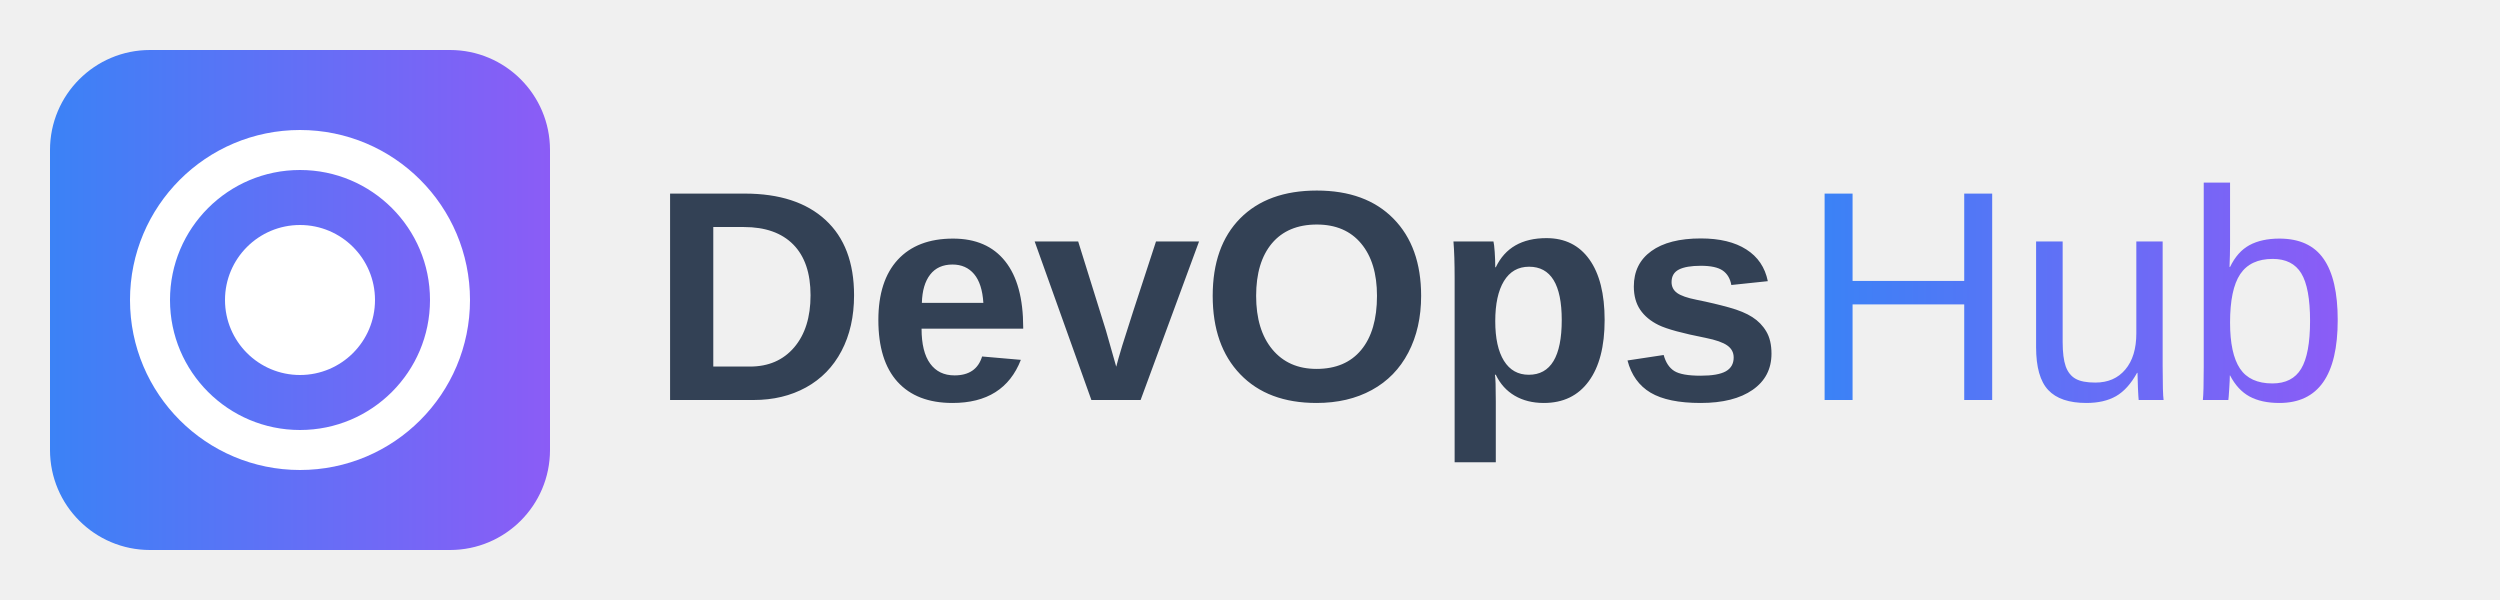
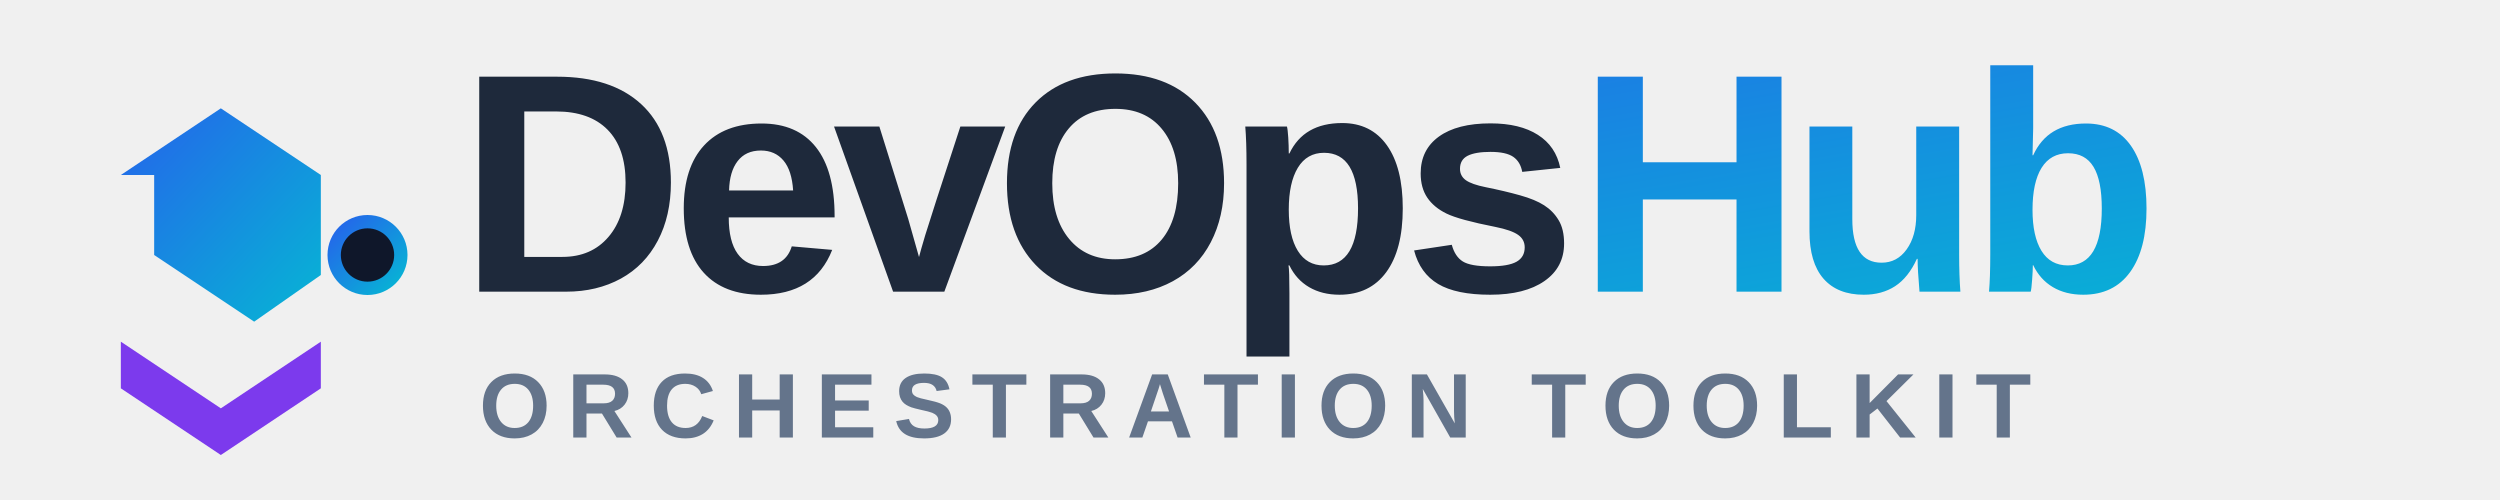
- <svg xmlns="http://www.w3.org/2000/svg" viewBox="0 0 500 120">
+ <svg xmlns="http://www.w3.org/2000/svg" width="250" height="50" viewBox="0 0 600 120" preserveAspectRatio="xMidYMid meet">
  <defs>
-     <linearGradient id="grad2" x1="0%" y1="0%" x2="100%" y2="0%">
-       <stop offset="0%" style="stop-color:#3b82f6;stop-opacity:1" />
-       <stop offset="100%" style="stop-color:#8b5cf6;stop-opacity:1" />
+     <linearGradient id="primaryGrad" x1="0%" y1="0%" x2="100%" y2="100%">
+       <stop offset="0%" style="stop-color:#2563eb;stop-opacity:1" />
+       <stop offset="100%" style="stop-color:#06b6d4;stop-opacity:1" />
    </linearGradient>
  </defs>
-   <rect x="10" y="10" width="100" height="100" rx="20" fill="url(#grad2)" />
-   <circle cx="60" cy="60" r="30" stroke="white" stroke-width="8" fill="none" />
-   <circle cx="60" cy="60" r="15" fill="white" />
-   <text x="130" y="80" font-family="Arial, sans-serif" font-weight="bold" font-size="60" fill="#334155">DevOps</text>
-   <text x="360" y="80" font-family="Arial, sans-serif" font-weight="normal" font-size="60" fill="url(#grad2)">Hub</text>
+   <g transform="translate(5, 10) scale(1.6)">
+     <path fill="url(#primaryGrad)" d="M15,20 L30,10 L45,20 L45,35 L35,42 L20,32 L20,20 Z" />
+     <path fill="#7c3aed" d="M15,45 L30,55 L45,45 L45,52 L30,62 L15,52 Z" />
+     <circle cx="52" cy="32" r="5" fill="#0f172a" stroke="url(#primaryGrad)" stroke-width="2" />
+   </g>
+   <text x="110" y="70" font-family="Arial, sans-serif" font-weight="900" font-size="75" fill="#1e293b" letter-spacing="-3">
+     DevOps<tspan fill="url(#primaryGrad)">Hub</tspan>
+   </text>
+   <text x="115" y="105" font-family="Arial, sans-serif" font-weight="700" font-size="22" fill="#64748b" letter-spacing="4" text-transform="uppercase">
+     ORCHESTRATION TOOLKIT
+   </text>
</svg>
